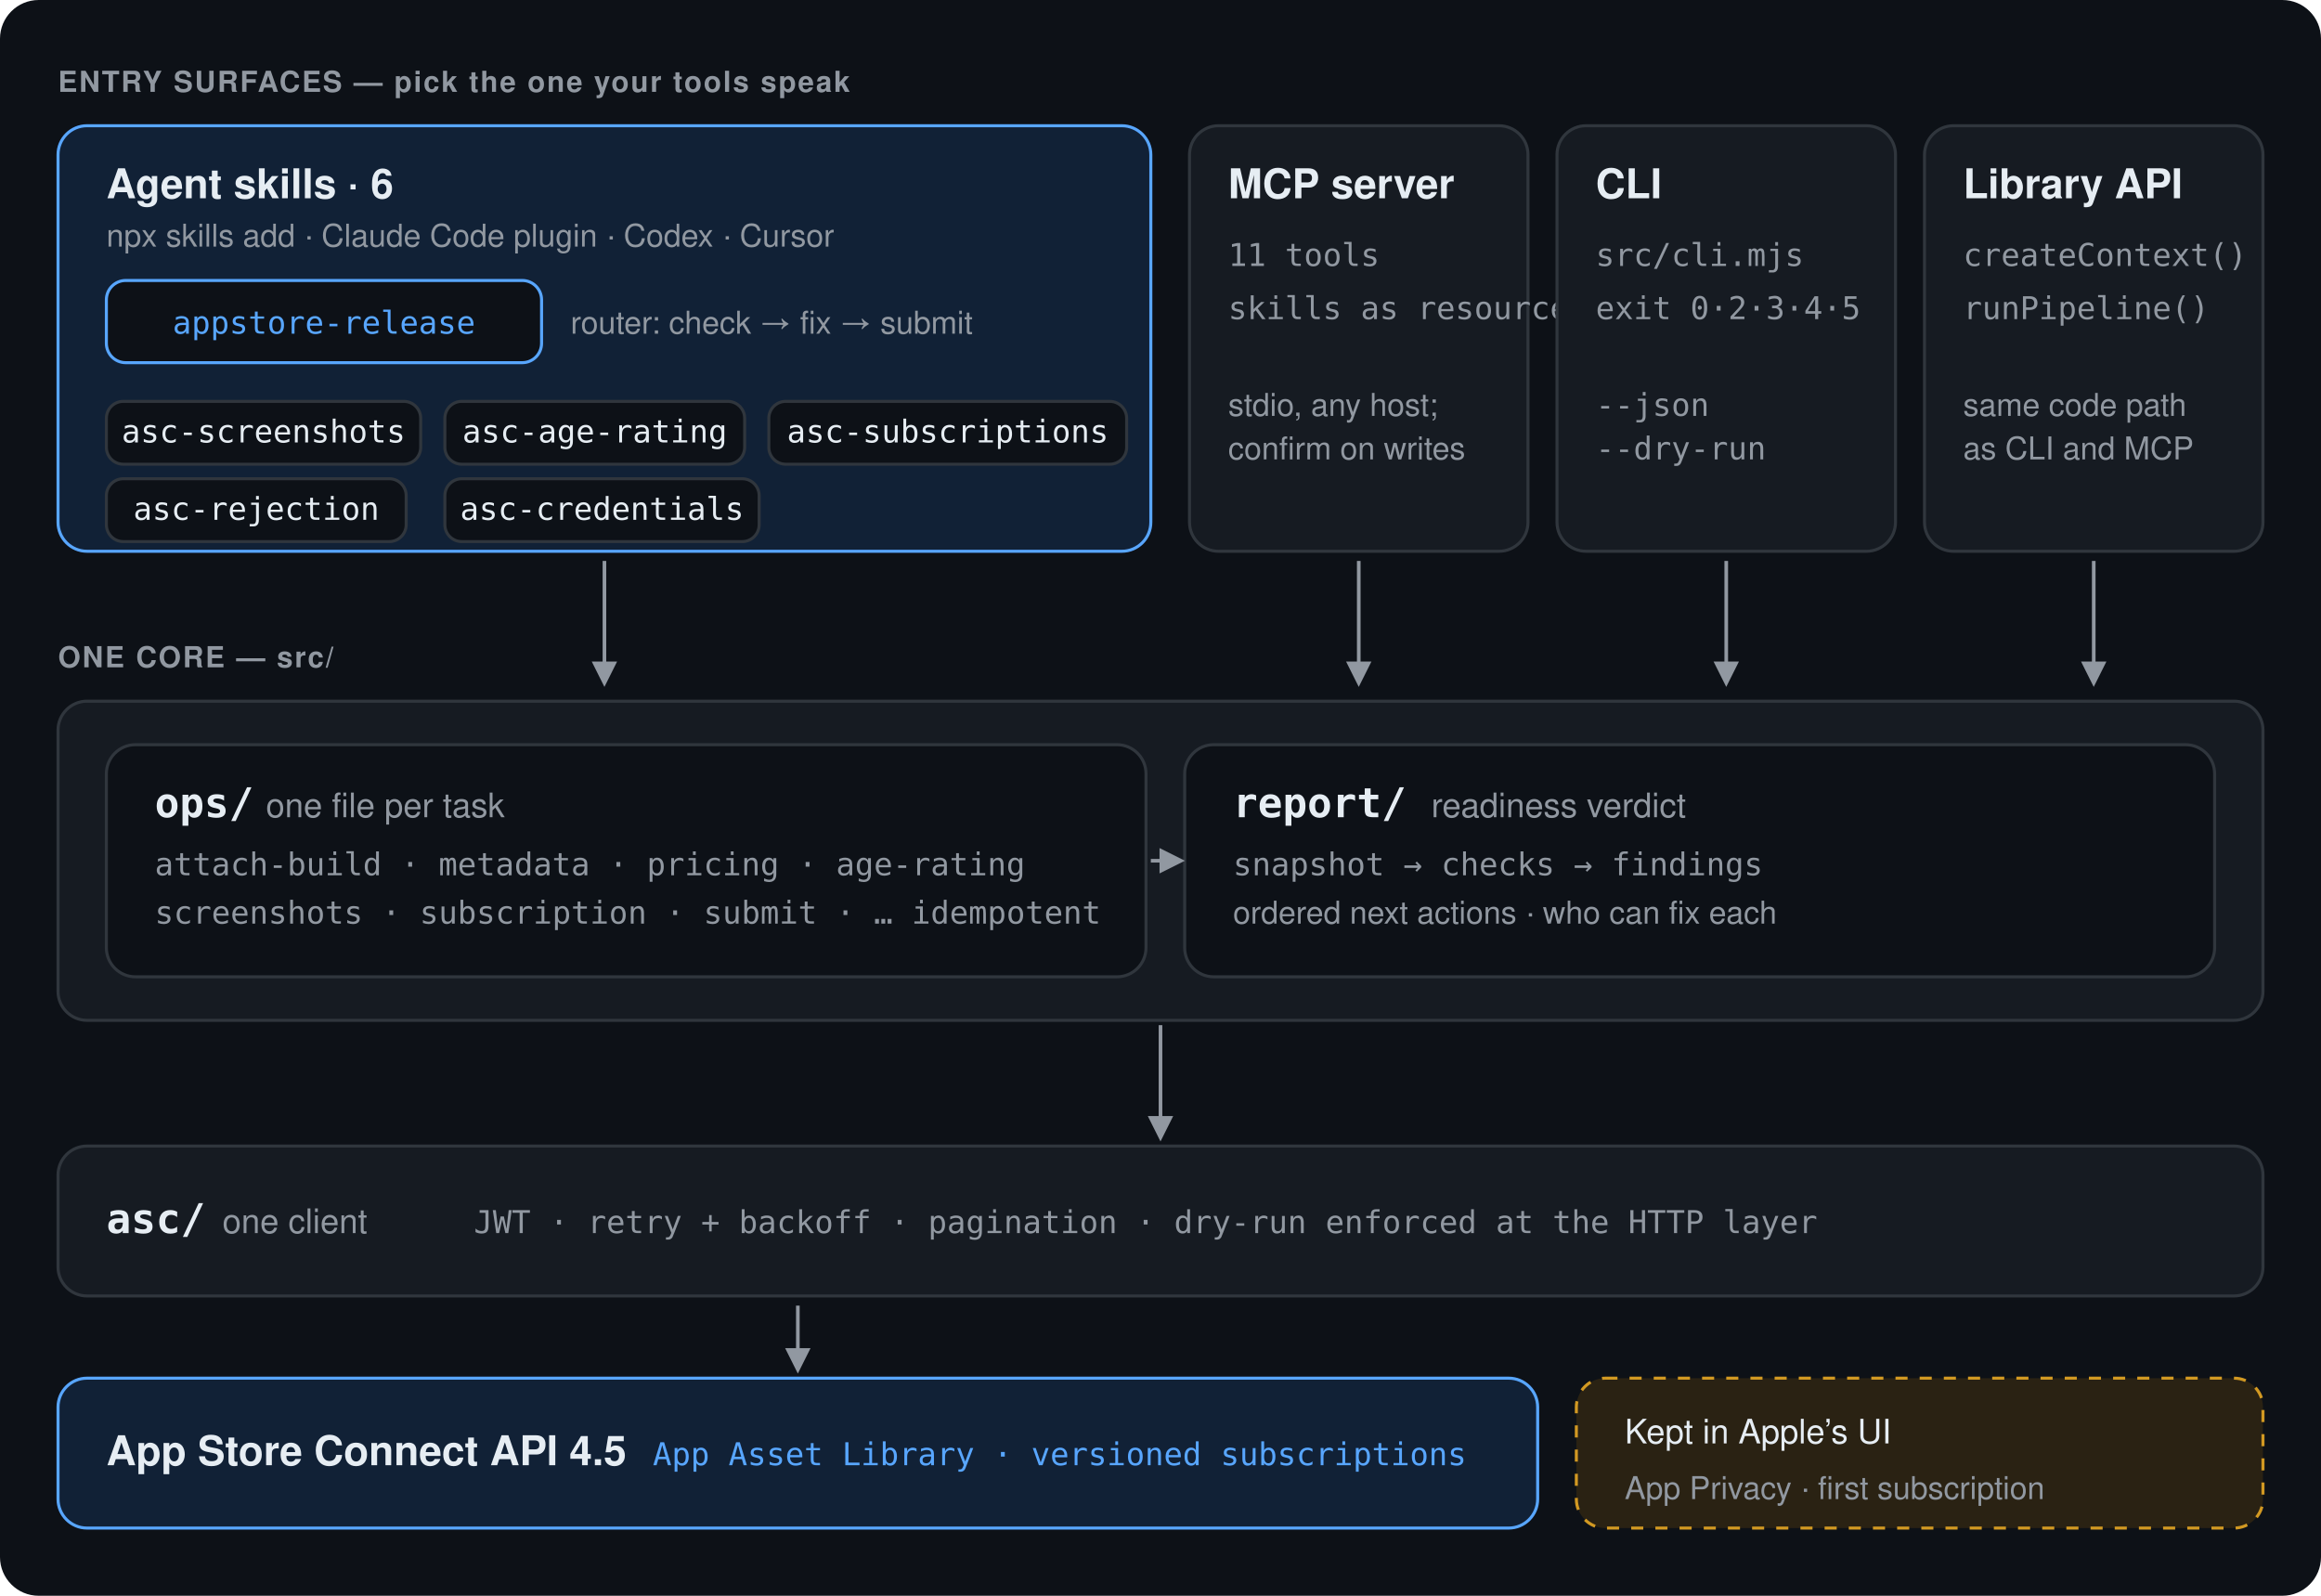
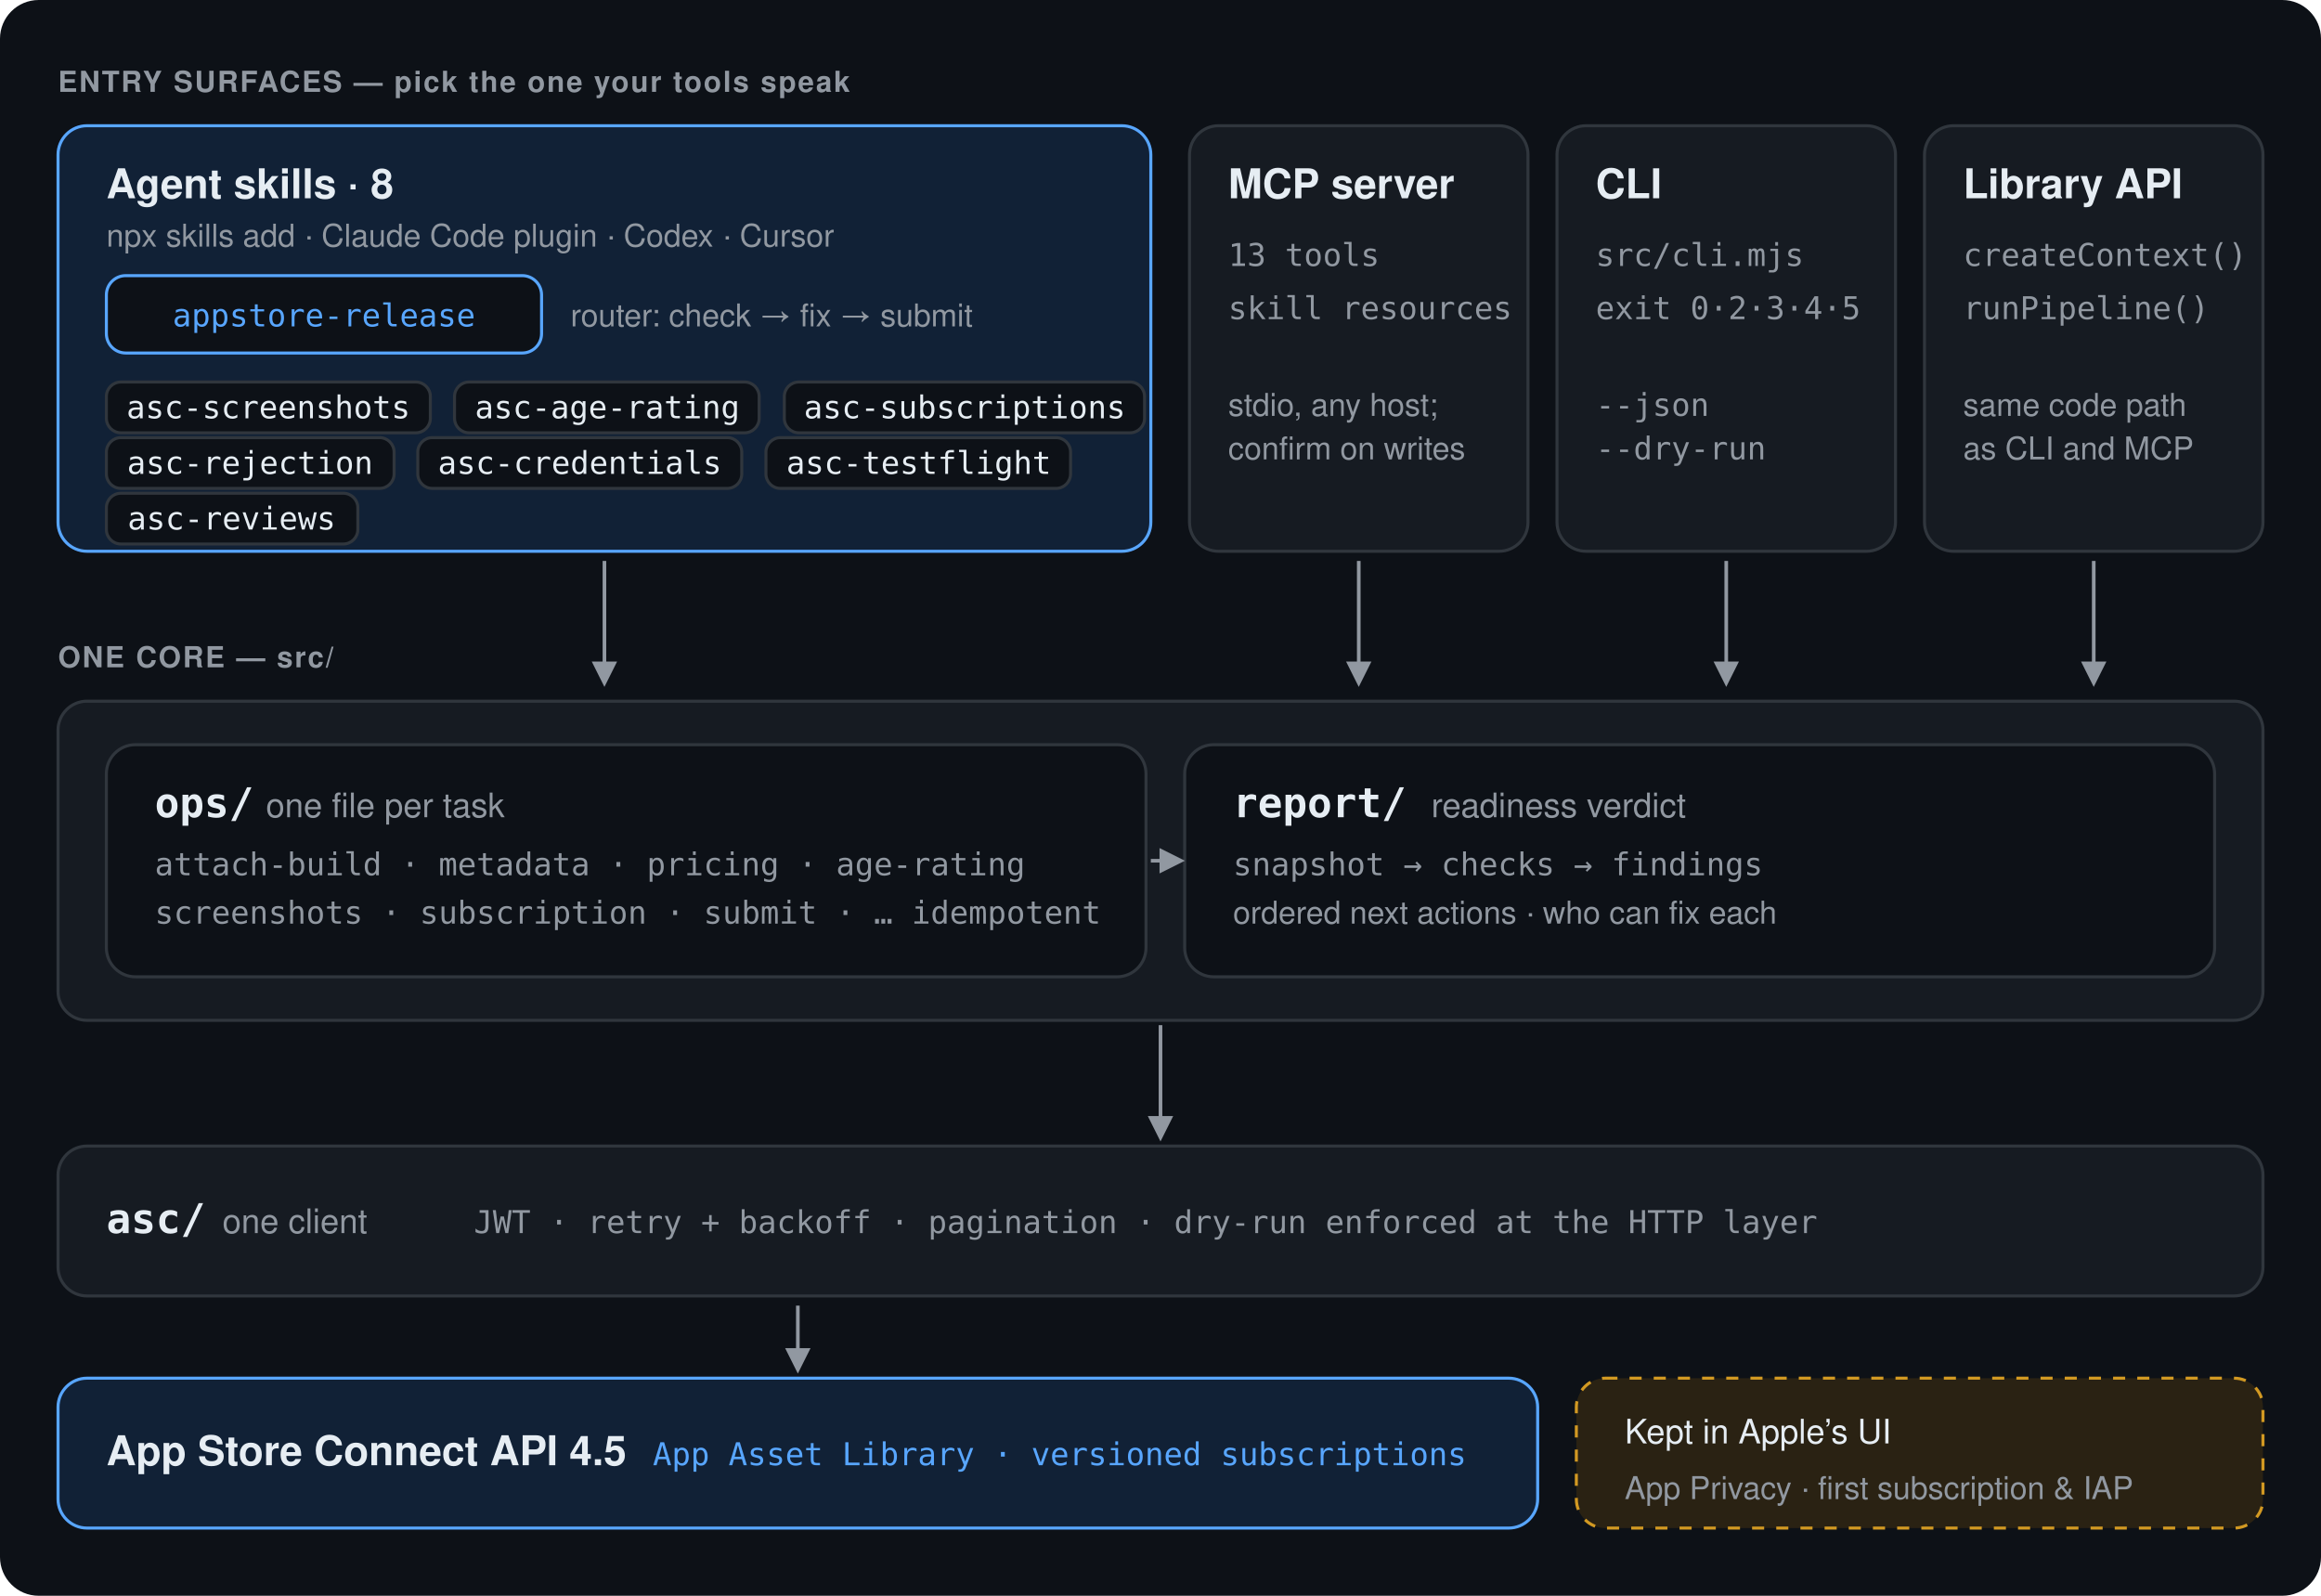
<svg xmlns="http://www.w3.org/2000/svg" viewBox="0 0 960 660" width="960" height="660" role="img" aria-labelledby="t d">
  <defs>
    <marker id="ah" viewBox="0 0 10 10" refX="8" refY="5" markerWidth="7" markerHeight="7" orient="auto-start-reverse">
      <path d="M0,0 L10,5 L0,10 z" fill="#9198a1" />
    </marker>
    <style>
    .s { font-family: -apple-system, BlinkMacSystemFont, 'Segoe UI', Helvetica, Arial, sans-serif; fill: #e6edf3; }
    .m { font-family: ui-monospace, SFMono-Regular, 'SF Mono', Menlo, Consolas, monospace; fill: #e6edf3; }
    .mu { fill: #9198a1; }
    .ac { fill: #58a6ff; }
    .h { font-size: 17px; font-weight: 650; }
    .b { font-size: 14px; }
    .c { font-size: 13px; }
    .k { font-size: 12px; letter-spacing: .06em; text-transform: uppercase; font-weight: 600; }
  </style>
  </defs>
  <rect width="960" height="660" rx="16" fill="#0d1117" />
  <text x="24" y="38" class="s k mu" text-anchor="start">ENTRY SURFACES — pick the one your tools speak</text>
  <rect x="24" y="52" width="452" height="176" rx="12" fill="#112136" stroke="#58a6ff" stroke-width="1.25" />
-   <text x="44" y="82" class="s h" text-anchor="start">Agent skills · 6</text>
+   <text x="44" y="82" class="s h" text-anchor="start">Agent skills · 8</text>
  <text x="44" y="102" class="s c mu" text-anchor="start">npx skills add · Claude Code plugin · Codex · Cursor</text>
-   <rect x="44" y="116" width="180" height="34" rx="8" fill="#0d1117" stroke="#58a6ff" stroke-width="1.25" />
-   <text x="134" y="138" class="m c ac" text-anchor="middle">appstore-release</text>
-   <text x="236" y="138" class="s c mu" text-anchor="start">router: check → fix → submit</text>
-   <rect x="44" y="166" width="130" height="26" rx="7" fill="#0d1117" stroke="#30363d" stroke-width="1.25" />
-   <text x="109.0" y="183" class="m c" text-anchor="middle">asc-screenshots</text>
-   <rect x="184" y="166" width="124" height="26" rx="7" fill="#0d1117" stroke="#30363d" stroke-width="1.25" />
-   <text x="246.0" y="183" class="m c" text-anchor="middle">asc-age-rating</text>
-   <rect x="318" y="166" width="148" height="26" rx="7" fill="#0d1117" stroke="#30363d" stroke-width="1.25" />
-   <text x="392.0" y="183" class="m c" text-anchor="middle">asc-subscriptions</text>
-   <rect x="44" y="198" width="124" height="26" rx="7" fill="#0d1117" stroke="#30363d" stroke-width="1.25" />
-   <text x="106.0" y="215" class="m c" text-anchor="middle">asc-rejection</text>
-   <rect x="184" y="198" width="130" height="26" rx="7" fill="#0d1117" stroke="#30363d" stroke-width="1.25" />
-   <text x="249.0" y="215" class="m c" text-anchor="middle">asc-credentials</text>
+   <rect x="44" y="114" width="180" height="32" rx="8" fill="#0d1117" stroke="#58a6ff" stroke-width="1.25" />
+   <text x="134" y="135" class="m c ac" text-anchor="middle">appstore-release</text>
+   <text x="236" y="135" class="s c mu" text-anchor="start">router: check → fix → submit</text>
+   <rect x="44" y="158" width="134" height="21" rx="6" fill="#0d1117" stroke="#30363d" stroke-width="1.25" />
+   <text x="111.0" y="173" class="m c" text-anchor="middle">asc-screenshots</text>
+   <rect x="188.0" y="158" width="126" height="21" rx="6" fill="#0d1117" stroke="#30363d" stroke-width="1.25" />
+   <text x="251.2" y="173" class="m c" text-anchor="middle">asc-age-rating</text>
+   <rect x="324.4" y="158" width="149" height="21" rx="6" fill="#0d1117" stroke="#30363d" stroke-width="1.25" />
+   <text x="399.0" y="173" class="m c" text-anchor="middle">asc-subscriptions</text>
+   <rect x="44" y="181" width="119" height="21" rx="6" fill="#0d1117" stroke="#30363d" stroke-width="1.25" />
+   <text x="103.4" y="196" class="m c" text-anchor="middle">asc-rejection</text>
+   <rect x="172.8" y="181" width="134" height="21" rx="6" fill="#0d1117" stroke="#30363d" stroke-width="1.25" />
+   <text x="239.8" y="196" class="m c" text-anchor="middle">asc-credentials</text>
+   <rect x="316.8" y="181" width="126" height="21" rx="6" fill="#0d1117" stroke="#30363d" stroke-width="1.25" />
+   <text x="380.0" y="196" class="m c" text-anchor="middle">asc-testflight</text>
+   <rect x="44" y="204" width="104" height="21" rx="6" fill="#0d1117" stroke="#30363d" stroke-width="1.25" />
+   <text x="95.8" y="219" class="m c" text-anchor="middle">asc-reviews</text>
  <rect x="492" y="52" width="140" height="176" rx="12" fill="#161b22" stroke="#30363d" stroke-width="1.25" />
  <text x="508" y="82" class="s h" text-anchor="start">MCP server</text>
-   <text x="508" y="110" class="m c mu" text-anchor="start">11 tools</text>
-   <text x="508" y="132" class="m c mu" text-anchor="start">skills as resources</text>
+   <text x="508" y="110" class="m c mu" text-anchor="start">13 tools</text>
+   <text x="508" y="132" class="m c mu" text-anchor="start">skill resources</text>
  <rect x="644" y="52" width="140" height="176" rx="12" fill="#161b22" stroke="#30363d" stroke-width="1.25" />
  <text x="660" y="82" class="s h" text-anchor="start">CLI</text>
  <text x="660" y="110" class="m c mu" text-anchor="start">src/cli.mjs</text>
  <text x="660" y="132" class="m c mu" text-anchor="start">exit 0·2·3·4·5</text>
  <rect x="796" y="52" width="140" height="176" rx="12" fill="#161b22" stroke="#30363d" stroke-width="1.25" />
  <text x="812" y="82" class="s h" text-anchor="start">Library API</text>
  <text x="812" y="110" class="m c mu" text-anchor="start">createContext()</text>
  <text x="812" y="132" class="m c mu" text-anchor="start">runPipeline()</text>
  <text x="508" y="172" class="s c mu" text-anchor="start">stdio, any host;</text>
  <text x="508" y="190" class="s c mu" text-anchor="start">confirm on writes</text>
  <text x="660" y="172" class="m c mu" text-anchor="start">--json</text>
  <text x="660" y="190" class="m c mu" text-anchor="start">--dry-run</text>
  <text x="812" y="172" class="s c mu" text-anchor="start">same code path</text>
  <text x="812" y="190" class="s c mu" text-anchor="start">as CLI and MCP</text>
  <path d="M250,232 L250,282" stroke="#9198a1" stroke-width="1.5" fill="none" marker-end="url(#ah)" />
  <path d="M562,232 L562,282" stroke="#9198a1" stroke-width="1.5" fill="none" marker-end="url(#ah)" />
  <path d="M714,232 L714,282" stroke="#9198a1" stroke-width="1.5" fill="none" marker-end="url(#ah)" />
  <path d="M866,232 L866,282" stroke="#9198a1" stroke-width="1.5" fill="none" marker-end="url(#ah)" />
  <text x="24" y="276" class="s k mu" text-anchor="start">ONE CORE — src/</text>
  <rect x="24" y="290" width="912" height="132" rx="12" fill="#161b22" stroke="#30363d" stroke-width="1.25" />
  <rect x="44" y="308" width="430" height="96" rx="12" fill="#0d1117" stroke="#30363d" stroke-width="1.25" />
  <text x="64" y="338" class="m h" text-anchor="start">ops/</text>
  <text x="110" y="338" class="s b mu" text-anchor="start">one file per task</text>
  <text x="64" y="362" class="m c mu" text-anchor="start">attach-build · metadata · pricing · age-rating</text>
  <text x="64" y="382" class="m c mu" text-anchor="start">screenshots · subscription · submit · …  idempotent</text>
  <rect x="490" y="308" width="426" height="96" rx="12" fill="#0d1117" stroke="#30363d" stroke-width="1.25" />
  <text x="510" y="338" class="m h" text-anchor="start">report/</text>
  <text x="592" y="338" class="s b mu" text-anchor="start">readiness verdict</text>
  <text x="510" y="362" class="m c mu" text-anchor="start">snapshot → checks → findings</text>
  <text x="510" y="382" class="s c mu" text-anchor="start">ordered next actions · who can fix each</text>
  <path d="M476,356 L488,356" stroke="#9198a1" stroke-width="1.5" fill="none" marker-end="url(#ah)" />
  <path d="M480,424 L480,470" stroke="#9198a1" stroke-width="1.5" fill="none" marker-end="url(#ah)" />
  <rect x="24" y="474" width="912" height="62" rx="12" fill="#161b22" stroke="#30363d" stroke-width="1.25" />
  <text x="44" y="510" class="m h" text-anchor="start">asc/</text>
  <text x="92" y="510" class="s b mu" text-anchor="start">one client</text>
  <text x="196" y="510" class="m c mu" text-anchor="start">JWT · retry + backoff · pagination · dry-run enforced at the HTTP layer</text>
  <path d="M330,540 L330,566" stroke="#9198a1" stroke-width="1.5" fill="none" marker-end="url(#ah)" />
  <rect x="24" y="570" width="612" height="62" rx="12" fill="#112136" stroke="#58a6ff" stroke-width="1.25" />
  <text x="44" y="606" class="s h" text-anchor="start">App Store Connect API 4.5</text>
  <text x="270" y="606" class="m c ac" text-anchor="start">App Asset Library · versioned subscriptions</text>
  <rect x="652" y="570" width="284" height="62" rx="12" fill="#2a2213" stroke="#d29922" stroke-width="1.25" stroke-dasharray="5 5" />
  <text x="672" y="597" class="s b" text-anchor="start">Kept in Apple’s UI</text>
-   <text x="672" y="620" class="s c mu" text-anchor="start">App Privacy · first subscription</text>
+   <text x="672" y="620" class="s c mu" text-anchor="start">App Privacy · first subscription &amp; IAP</text>
</svg>
